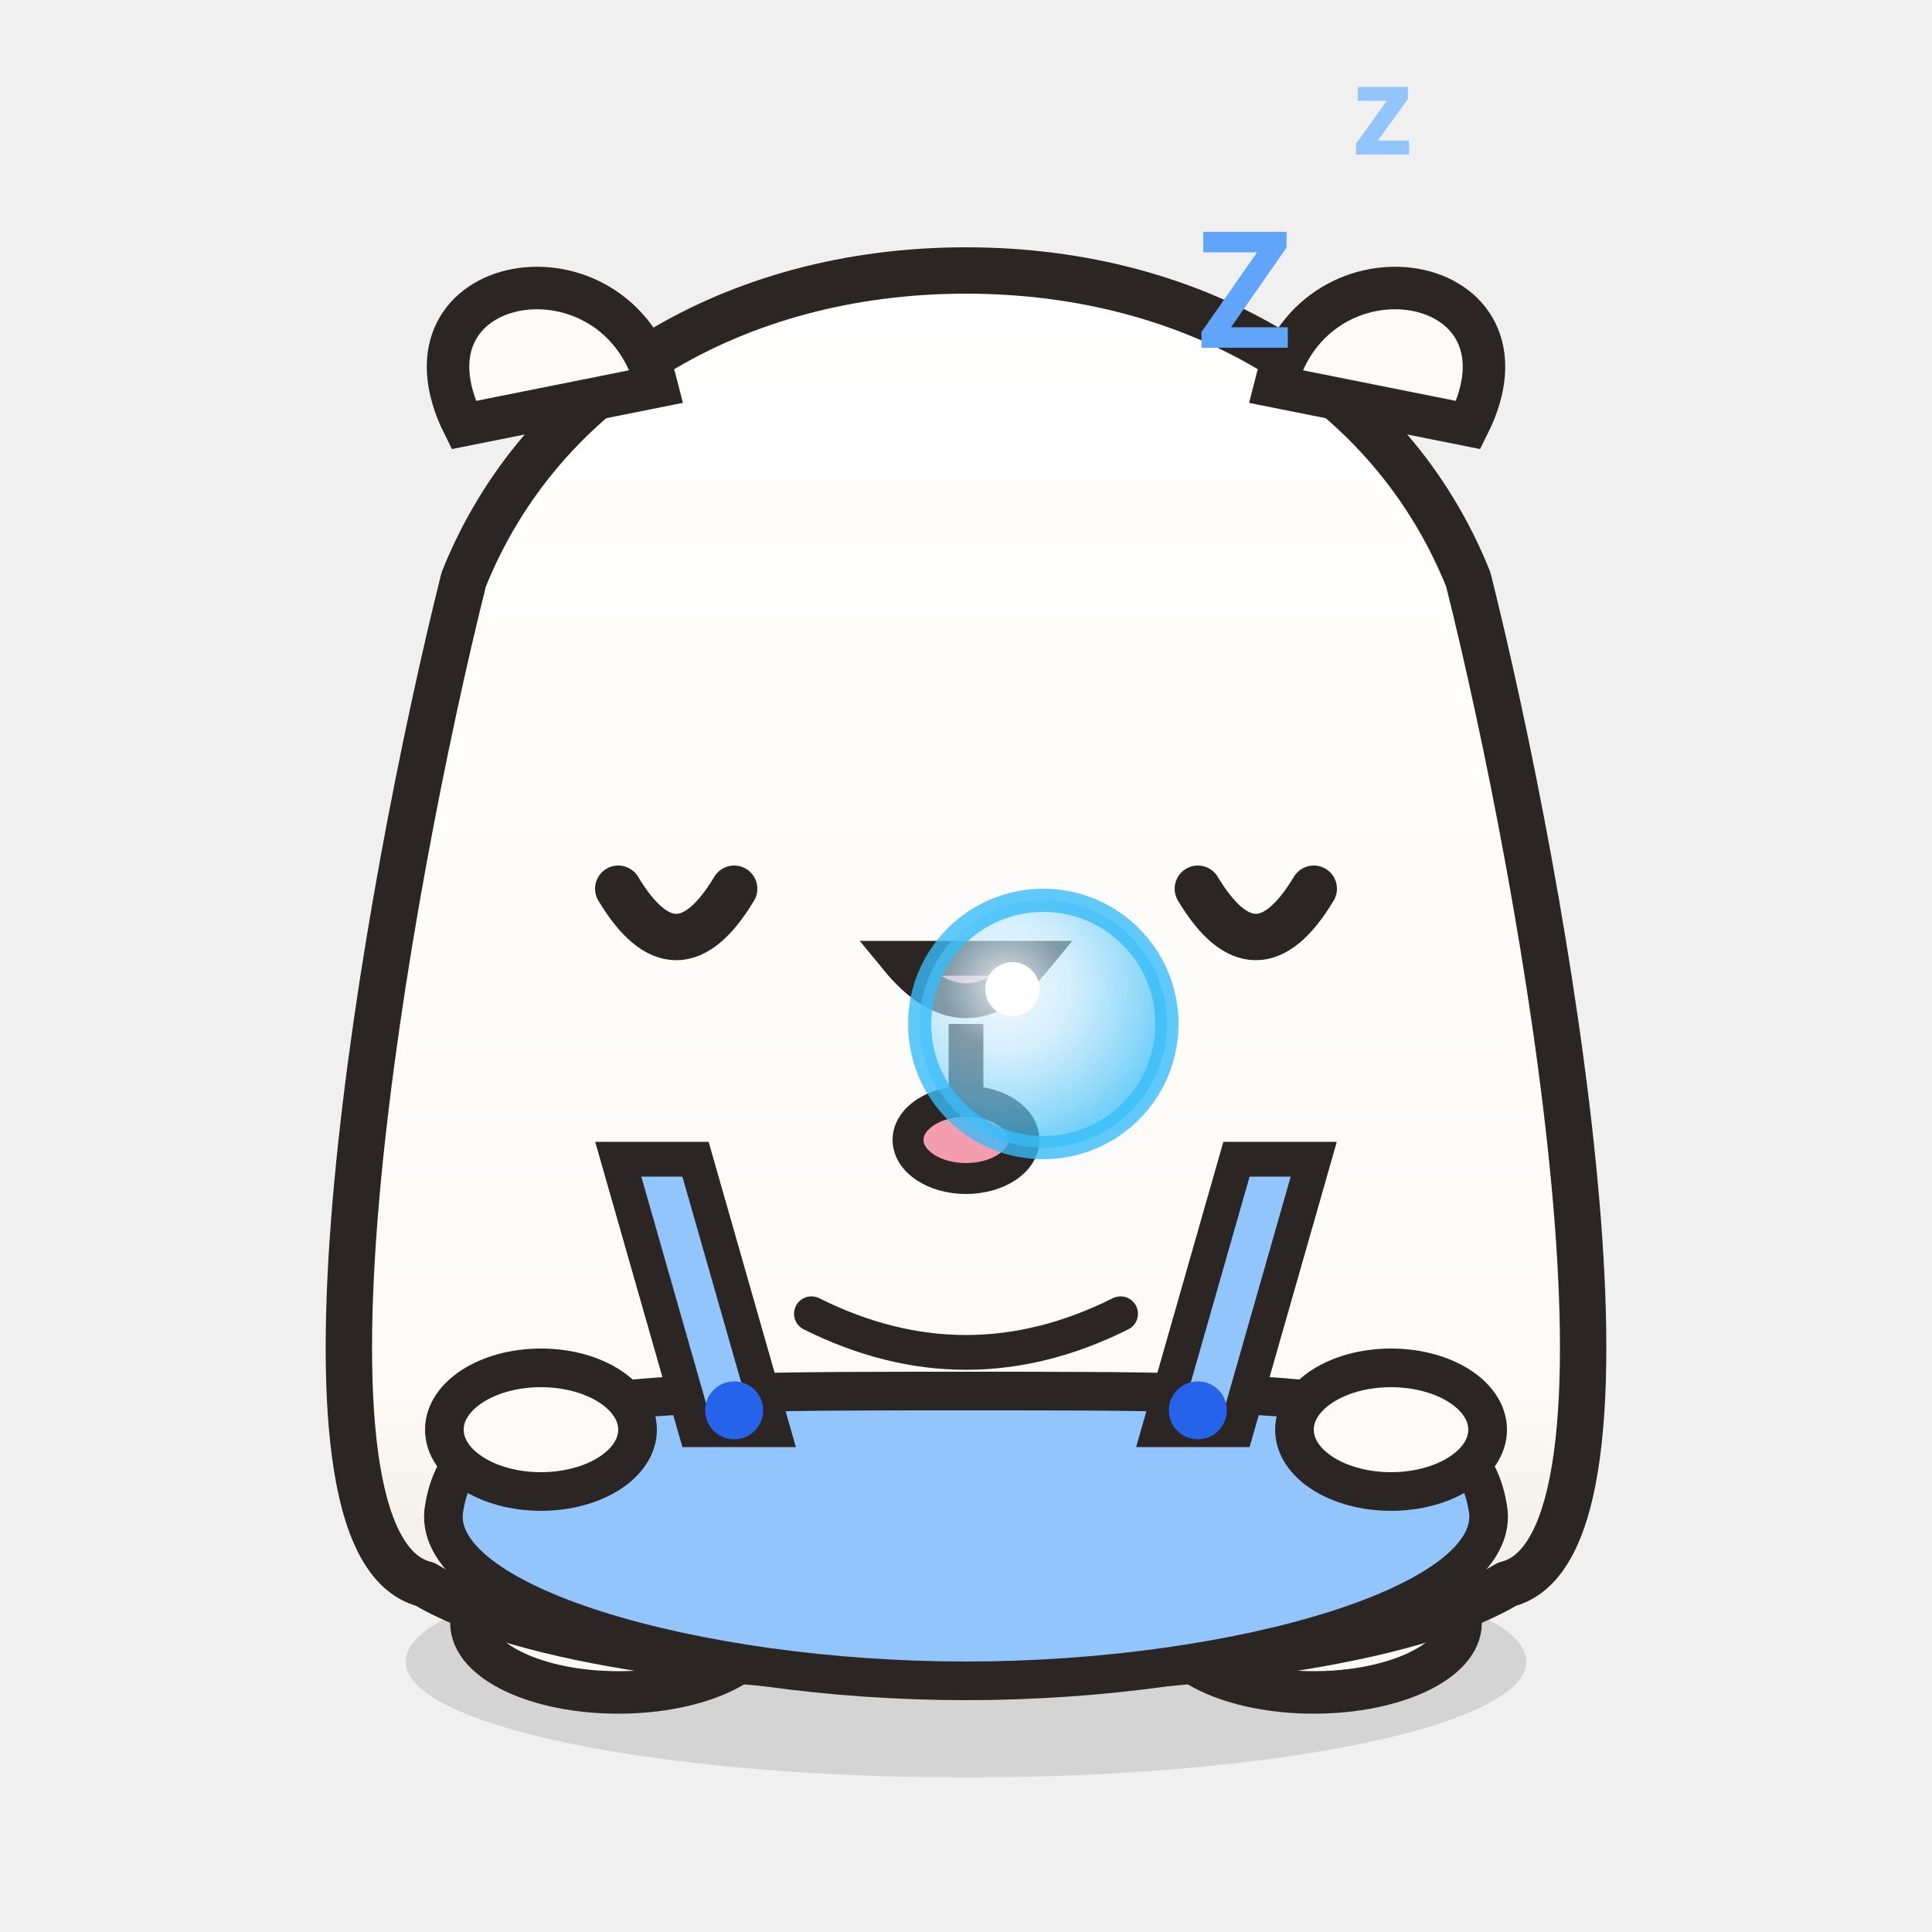
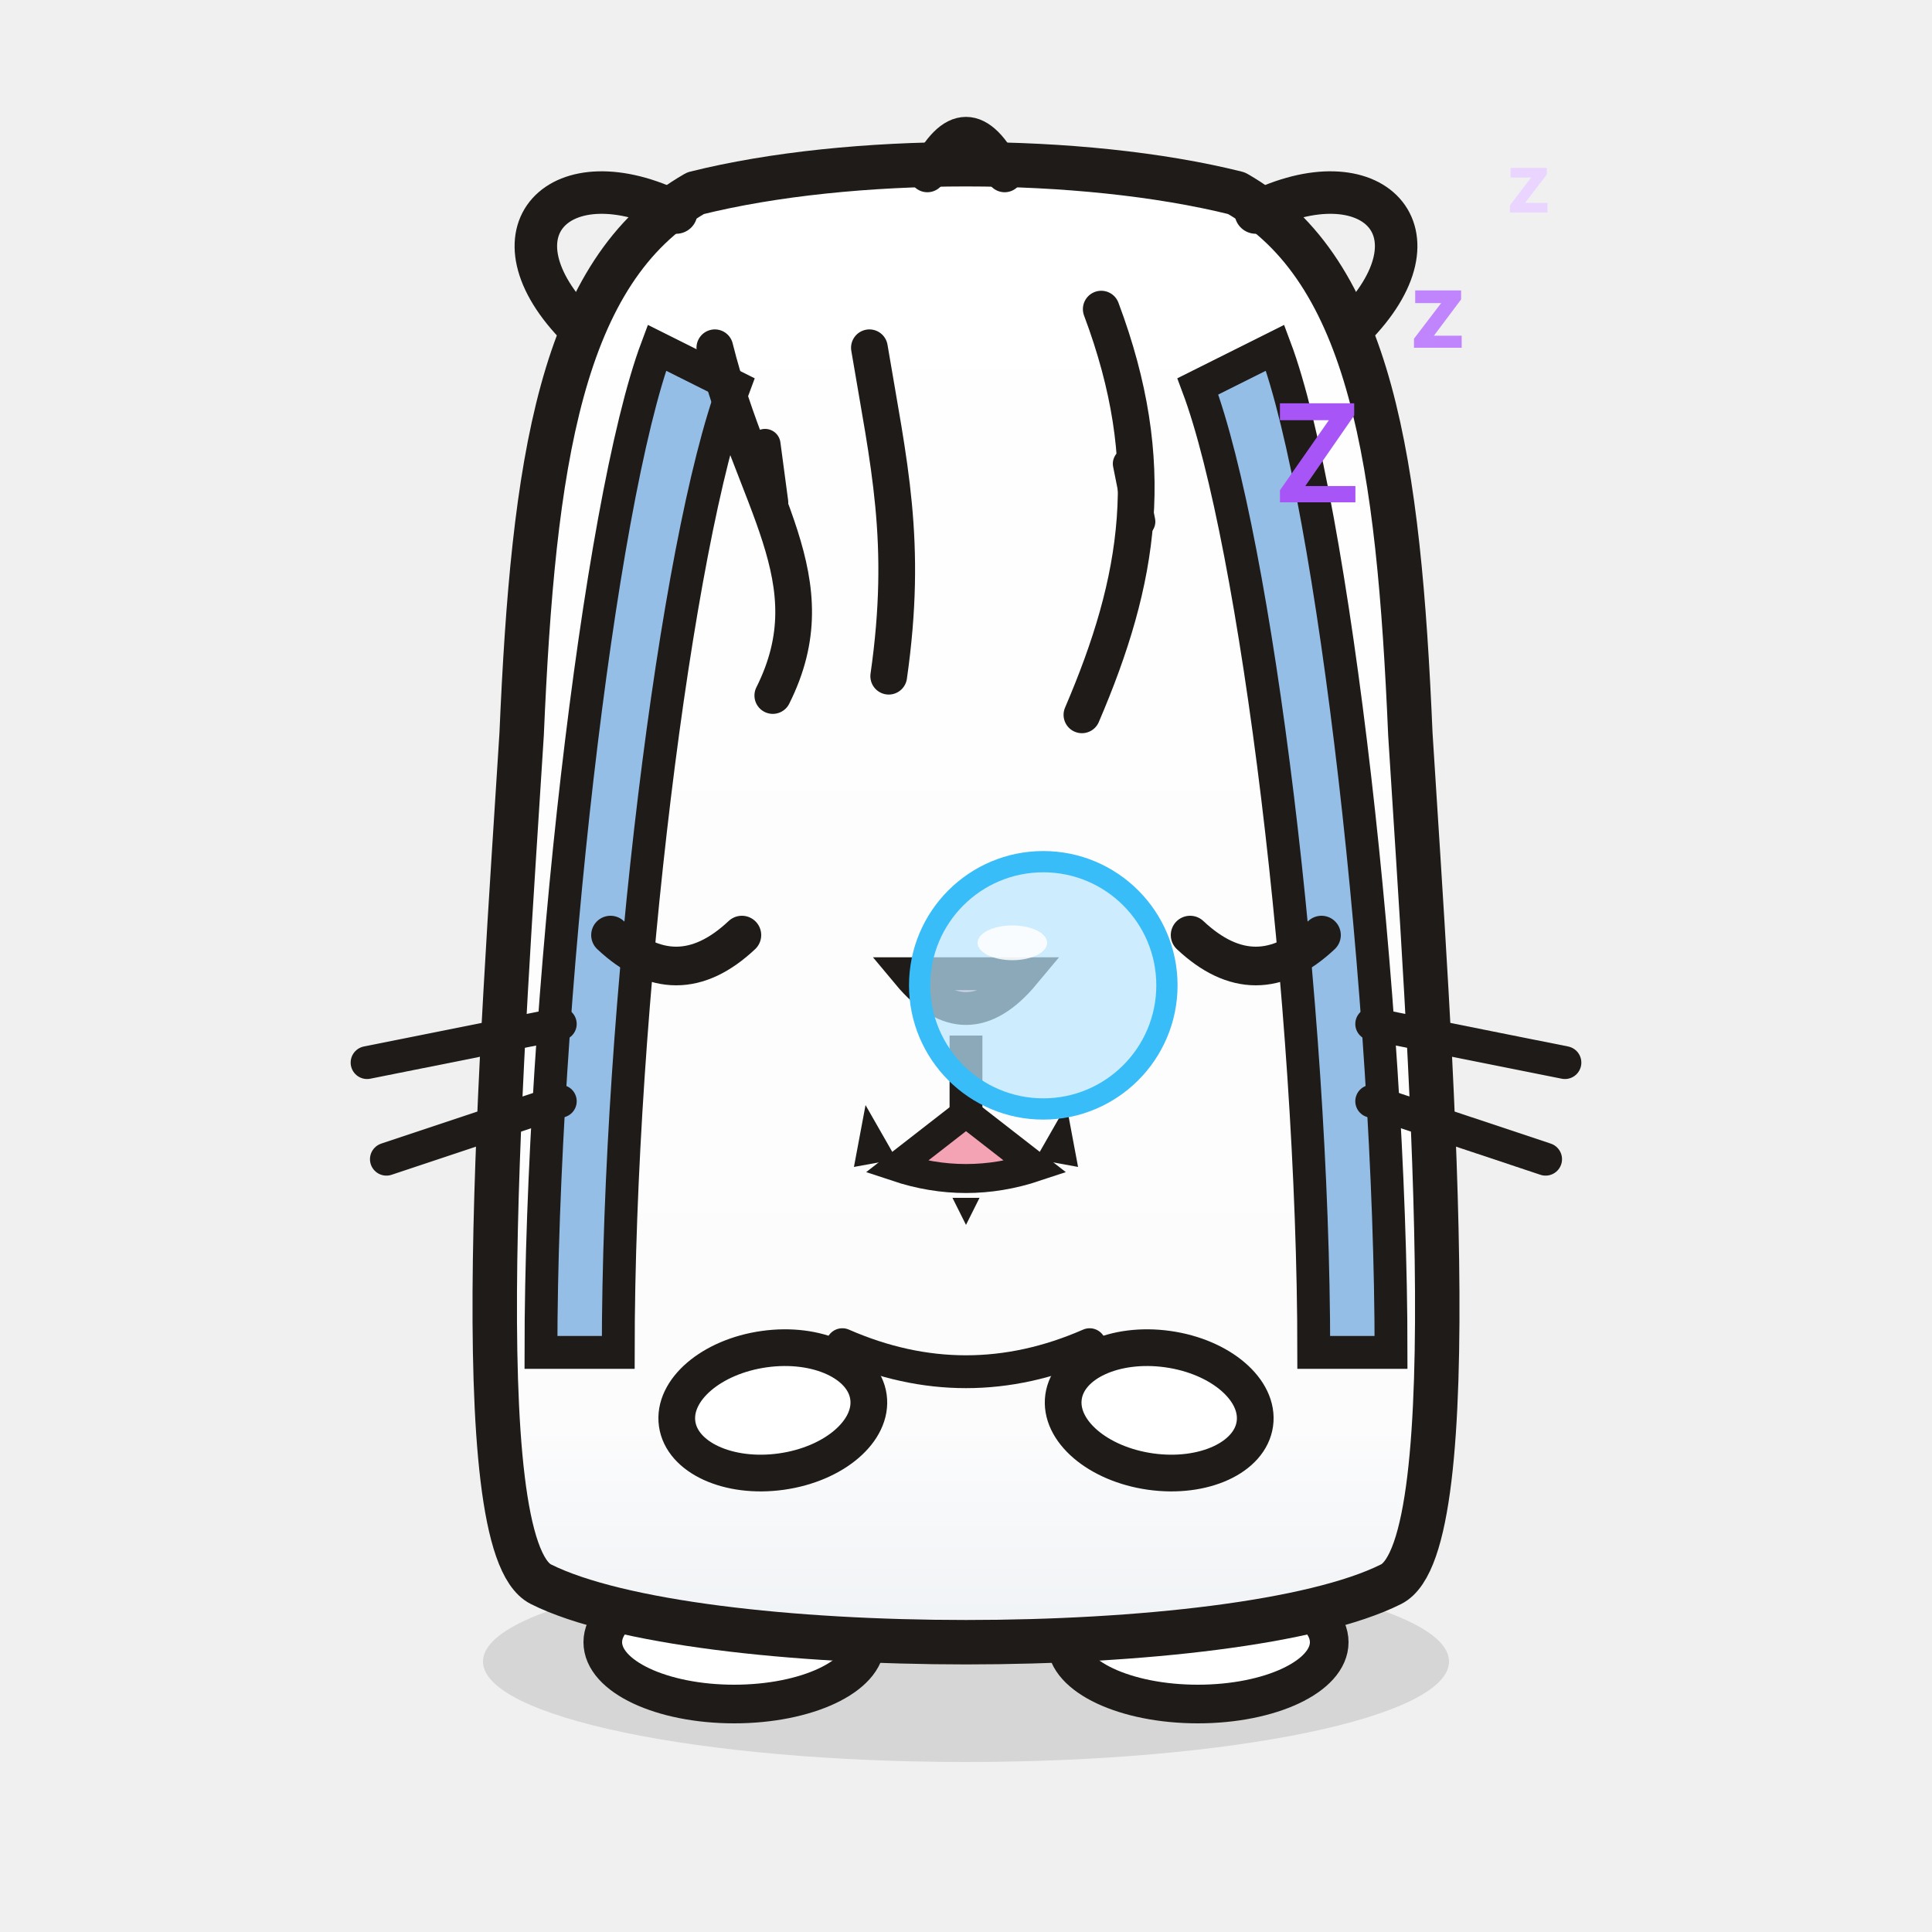
<svg xmlns="http://www.w3.org/2000/svg" viewBox="-25 -25 50 50">
  <defs>
-     <linearGradient id="body-grad" x1="0" y1="0" x2="0" y2="1">
+     <linearGradient id="fur-grad" x1="0" y1="0" x2="0" y2="1">
      <stop offset="0%" stop-color="#FFFFFF" />
-       <stop offset="80%" stop-color="#FDFAF7" />
-       <stop offset="100%" stop-color="#ECE7E1" />
+       <stop offset="85%" stop-color="#FCFCFD" />
+       <stop offset="100%" stop-color="#EFF2F5" />
    </linearGradient>
-     <radialGradient id="bubble-grad" cx="35%" cy="35%" r="65%">
-       <stop offset="0%" stop-color="rgba(255,255,255,0.9)" />
-       <stop offset="40%" stop-color="rgba(186,230,253,0.6)" />
-       <stop offset="100%" stop-color="rgba(56,189,248,0.7)" />
-     </radialGradient>
  </defs>
  <style>
-     #shadow-sleep {
-       animation: shadow-snore 3.6s ease-in-out infinite;
+     #body-sleep {
+       animation: sleep-breathe 3.6s ease-in-out infinite;
      transform-origin: 0px 18px;
    }
-     #marshmallow-body {
-       animation: marshmallow-snore 3.6s ease-in-out infinite;
+     #shadow-sleep {
+       animation: sleep-shadow-breathe 3.6s ease-in-out infinite;
      transform-origin: 0px 18px;
    }
    #snot-bubble {
-       animation: bubble-blow-pop 3.6s ease-in infinite;
-       transform-origin: 1.5px 1.5px;
+       animation: snot-blow-pop 3.6s ease-in-out infinite;
+       transform-origin: 2px 0px;
    }
-     #zzz-1 {
-       animation: zzz-float 3.6s ease-in-out infinite;
+     #zzz-group {
+       animation: zzz-float 3.6s ease-out infinite;
+       transform-origin: 8px -10px;
    }
-     #zzz-2 {
-       animation: zzz-float 3.6s ease-in-out 1.2s infinite;
+ 
+     @keyframes sleep-breathe {
+       0%, 100% { transform: scale(1.05, 0.93) translateY(0.5px); }
+       50% { transform: scale(1.08, 0.88) translateY(1.1px); }
    }
-     @keyframes marshmallow-snore {
-       0%, 100% { transform: scale(1.06, 0.94) translateY(1.2px); }
-       50% { transform: scale(0.98, 1.02) translateY(0); }
+     @keyframes sleep-shadow-breathe {
+       0%, 100% { transform: scale(1, 1); opacity: 0.85; }
+       50% { transform: scale(1.06, 1.02); opacity: 0.95; }
    }
-     @keyframes shadow-snore {
-       0%, 100% { transform: scale(1.1, 1.1); opacity: 0.16; }
-       50% { transform: scale(0.95, 0.95); opacity: 0.11; }
-     }
-     @keyframes bubble-blow-pop {
-       0% { transform: scale(0.1); opacity: 0; }
-       20% { transform: scale(0.5); opacity: 0.8; }
-       70% { transform: scale(2.2); opacity: 0.95; }
-       78% { transform: scale(2.5); opacity: 1; }
-       80% { transform: scale(2.8); opacity: 0; }
-       100% { transform: scale(0.1); opacity: 0; }
+     @keyframes snot-blow-pop {
+       0%, 10% { transform: scale(0); opacity: 0; }
+       20% { transform: scale(0.35); opacity: 0.8; }
+       55% { transform: scale(1.1); opacity: 0.9; }
+       75% { transform: scale(1.55); opacity: 0.95; }
+       80% { transform: scale(1.8) translate(0.5px, -0.5px); opacity: 0.25; }
+       83%, 100% { transform: scale(0); opacity: 0; }
    }
    @keyframes zzz-float {
-       0% { transform: translate(0, 0) scale(0.6); opacity: 0; }
-       30% { opacity: 0.85; }
-       80% { opacity: 0.4; transform: translate(6px, -12px) scale(1.2); }
-       100% { opacity: 0; transform: translate(9px, -16px) scale(1.4); }
+       0%, 15% { transform: translate(0px, 4px) scale(0.5); opacity: 0; }
+       35% { transform: translate(1px, 0px) scale(0.9); opacity: 0.85; }
+       75% { transform: translate(3px, -6px) scale(1.15); opacity: 0.85; }
+       90%, 100% { transform: translate(4px, -10px) scale(1.3); opacity: 0; }
    }
  </style>
  <g id="shadow-sleep">
-     <ellipse cx="0" cy="18" rx="14.5" ry="3.0" fill="rgba(0,0,0,0.12)" />
+     <ellipse cx="0" cy="18" rx="12.5" ry="2.6" fill="rgba(0,0,0,0.11)" />
  </g>
-   <g id="marshmallow-body">
-     <g id="feet-sprawl">
-       <ellipse cx="-9" cy="17" rx="3.8" ry="1.8" fill="#FDFAF7" stroke="#2B2523" stroke-width="1.1" />
-       <ellipse cx="9" cy="17" rx="3.8" ry="1.8" fill="#FDFAF7" stroke="#2B2523" stroke-width="1.1" />
+   <g id="body-sleep">
+     <g id="feet">
+       <ellipse cx="-6.0" cy="17.5" rx="3.4" ry="1.6" fill="#FFFFFF" stroke="#1E1B18" stroke-width="1.0" />
+       <ellipse cx="6.0" cy="17.5" rx="3.4" ry="1.6" fill="#FFFFFF" stroke="#1E1B18" stroke-width="1.0" />
    </g>
-     <path d="       M -14,16        C -18,15 -15,-2 -13,-10       C -11,-15 -6,-18 0,-18       C 6,-18 11,-15 13,-10       C 15,-2 18,15 14,16       C 9,19 -9,19 -14,16 Z" fill="url(#body-grad)" stroke="#2B2523" stroke-width="1.2" stroke-linejoin="round" />
-     <g id="overalls-sleep">
-       <path d="M -13.5,14 C -14,16.5 -7,18.5 0,18.5 C 7,18.5 14,16.5 13.5,14 C 13,11 9,11 0,11 C -9,11 -13,11 -13.5,14 Z" fill="#93C5FD" stroke="#2B2523" stroke-width="1.0" />
-       <path d="M -9,5 L -7,12 L -5,12 L -7,5 Z" fill="#93C5FD" stroke="#2B2523" stroke-width="0.9" />
-       <circle cx="-6" cy="11.5" r="0.75" fill="#2563EB" />
-       <path d="M 9,5 L 7,12 L 5,12 L 7,5 Z" fill="#93C5FD" stroke="#2B2523" stroke-width="0.9" />
-       <circle cx="6" cy="11.5" r="0.75" fill="#2563EB" />
+     <path d="       M -11,16       C -13,15 -12,2 -11.5,-6       C -11.2,-13 -10.5,-18 -7,-20       C -3,-21 3,-21 7,-20       C 10.5,-18 11.2,-13 11.5,-6       C 12,2 13,15 11,16       C 7,18 -7,18 -11,16 Z" fill="url(#fur-grad)" stroke="#1E1B18" stroke-width="1.15" stroke-linejoin="round" />
+     <g id="straps">
+       <path d="M -11,10 C -11,1 -9.5,-12 -8,-16 L -6,-15 C -7.5,-11 -9,1 -9,10 Z" fill="#95BEE6" stroke="#1E1B18" stroke-width="0.85" />
+       <path d="M 11,10 C 11,1 9.5,-12 8,-16 L 6,-15 C 7.5,-11 9,1 9,10 Z" fill="#95BEE6" stroke="#1E1B18" stroke-width="0.85" />
    </g>
-     <g id="ears-sleep">
-       <path d="M -13,-14 C -15,-18 -9,-19 -8,-15 Z" fill="#FDFAF7" stroke="#2B2523" stroke-width="1.1" />
-       <path d="M 13,-14 C 15,-18 9,-19 8,-15 Z" fill="#FDFAF7" stroke="#2B2523" stroke-width="1.1" />
+     <g id="ears-and-spikes">
+       <path d="M -10,-16.5 C -12.5,-19 -10.5,-21 -7.5,-19.5" fill="none" stroke="#1E1B18" stroke-width="1.1" stroke-linecap="round" />
+       <path d="M 10,-16.5 C 12.5,-19 10.5,-21 7.5,-19.5" fill="none" stroke="#1E1B18" stroke-width="1.1" stroke-linecap="round" />
+       <path d="M -1,-20.5 Q 0,-22.5 1,-20.5" fill="none" stroke="#1E1B18" stroke-width="0.95" stroke-linecap="round" />
    </g>
-     <g id="eyes-closed">
-       <path d="M -9,-2 Q -7.5,0.5 -6,-2" fill="none" stroke="#2B2523" stroke-width="1.2" stroke-linecap="round" />
-       <path d="M 6,-2 Q 7.5,0.5 9,-2" fill="none" stroke="#2B2523" stroke-width="1.2" stroke-linecap="round" />
+     <g id="forehead-bangs">
+       <path d="M -6.5,-16 C -5.5,-12 -3.5,-10 -5,-7" fill="none" stroke="#1E1B18" stroke-width="0.95" stroke-linecap="round" />
+       <path d="M -2.5,-16 C -2,-13 -1.5,-11 -2,-7.5" fill="none" stroke="#1E1B18" stroke-width="0.95" stroke-linecap="round" />
+       <path d="M 3.5,-17 C 5,-13 4.5,-10 3,-6.5" fill="none" stroke="#1E1B18" stroke-width="0.95" stroke-linecap="round" />
+       <line x1="-5.2" y1="-13.5" x2="-5" y2="-12" stroke="#1E1B18" stroke-width="0.8" stroke-linecap="round" />
+       <line x1="4.2" y1="-13" x2="4.5" y2="-11.5" stroke="#1E1B18" stroke-width="0.8" stroke-linecap="round" />
    </g>
-     <g id="face-sleep">
-       <path d="M -1.8,-0.2 L 1.8,-0.2 Q 0,2.0 -1.8,-0.2 Z" fill="#F49DAE" stroke="#2B2523" stroke-width="0.9" />
-       <line x1="0" y1="1.5" x2="0" y2="3.2" stroke="#2B2523" stroke-width="0.9" />
-       <ellipse cx="0" cy="4.5" rx="1.5" ry="1.0" fill="#F49DAE" stroke="#2B2523" stroke-width="0.8" />
-       <path d="M -4,9 Q 0,11 4,9" fill="none" stroke="#2B2523" stroke-width="0.9" stroke-linecap="round" />
+     <path d="M -9.2,-0.8 Q -7.5,0.8 -5.8,-0.8" fill="none" stroke="#1E1B18" stroke-width="1.0" stroke-linecap="round" />
+     <path d="M 5.8,-0.8 Q 7.5,0.8 9.2,-0.8" fill="none" stroke="#1E1B18" stroke-width="1.0" stroke-linecap="round" />
+     <g id="face-features">
+       <line x1="-10.5" y1="1.5" x2="-15.5" y2="2.5" stroke="#1E1B18" stroke-width="0.85" stroke-linecap="round" />
+       <line x1="-10.5" y1="3.5" x2="-15.0" y2="5.0" stroke="#1E1B18" stroke-width="0.85" stroke-linecap="round" />
+       <line x1="10.5" y1="1.5" x2="15.5" y2="2.5" stroke="#1E1B18" stroke-width="0.85" stroke-linecap="round" />
+       <line x1="10.5" y1="3.5" x2="15.0" y2="5.0" stroke="#1E1B18" stroke-width="0.85" stroke-linecap="round" />
+       <path d="M -1.5,0.2 L 1.5,0.2 Q 0,2.0 -1.5,0.2 Z" fill="#F4A3B4" stroke="#1E1B18" stroke-width="0.85" />
+       <line x1="0" y1="1.8" x2="0" y2="3.8" stroke="#1E1B18" stroke-width="0.85" />
+       <g id="mouth-totem">
+         <path d="M -1.8,5.2 L 0,3.8 L 1.8,5.2 Q 0,5.8 -1.8,5.2 Z" fill="#F4A3B4" stroke="#1E1B18" stroke-width="0.75" />
+         <polygon points="-2.6,3.6 -1.8,5.0 -2.9,5.2" fill="#1E1B18" />
+         <polygon points="2.6,3.6 1.8,5.0 2.9,5.2" fill="#1E1B18" />
+         <polygon points="-0.35,6.0 0.35,6.0 0,6.7" fill="#1E1B18" />
+       </g>
+       <path d="M -3.2,9.8 Q 0,11.2 3.2,9.8" fill="none" stroke="#1E1B18" stroke-width="0.85" stroke-linecap="round" />
+     </g>
+     <g id="sleeping-paws">
+       <ellipse cx="-5" cy="11.5" rx="2.5" ry="1.6" fill="#FFFFFF" stroke="#1E1B18" stroke-width="0.95" transform="rotate(-8 -5 11.5)" />
+       <ellipse cx="5" cy="11.5" rx="2.5" ry="1.6" fill="#FFFFFF" stroke="#1E1B18" stroke-width="0.95" transform="rotate(8 5 11.5)" />
    </g>
    <g id="snot-bubble">
-       <circle cx="2" cy="1.5" r="3.2" fill="url(#bubble-grad)" stroke="rgba(56,189,248,0.8)" stroke-width="0.6" />
-       <circle cx="1.2" cy="0.6" r="0.7" fill="#FFFFFF" />
-     </g>
-     <g id="arms-sleep">
-       <ellipse cx="-11" cy="12" rx="2.5" ry="1.6" fill="#FDFAF7" stroke="#2B2523" stroke-width="1.0" />
-       <ellipse cx="11" cy="12" rx="2.5" ry="1.6" fill="#FDFAF7" stroke="#2B2523" stroke-width="1.0" />
-     </g>
-     <g id="zzz-1" transform="translate(6, -16)">
-       <text font-family="sans-serif" font-size="4.2" font-weight="bold" fill="#60A5FA">Z</text>
-     </g>
-     <g id="zzz-2" transform="translate(10, -21)">
-       <text font-family="sans-serif" font-size="3.2" font-weight="bold" fill="#93C5FD">z</text>
+       <circle cx="2" cy="0.5" r="3.2" fill="rgba(186,230,253,0.7)" stroke="#38BDF8" stroke-width="0.55" />
+       <ellipse cx="1.2" cy="-0.6" rx="0.9" ry="0.45" fill="#FFFFFF" opacity="0.85" />
    </g>
  </g>
+   <g id="zzz-group">
+     <text x="8" y="-12" font-family="-apple-system, BlinkMacSystemFont, 'Segoe UI', Roboto, sans-serif" font-size="3.6" font-weight="bold" fill="#A855F7">Z</text>
+     <text x="11.5" y="-16" font-family="-apple-system, BlinkMacSystemFont, 'Segoe UI', Roboto, sans-serif" font-size="2.8" font-weight="bold" fill="#C084FC">z</text>
+     <text x="14" y="-19.5" font-family="-apple-system, BlinkMacSystemFont, 'Segoe UI', Roboto, sans-serif" font-size="2.2" font-weight="bold" fill="#E9D5FF">z</text>
+   </g>
</svg>
